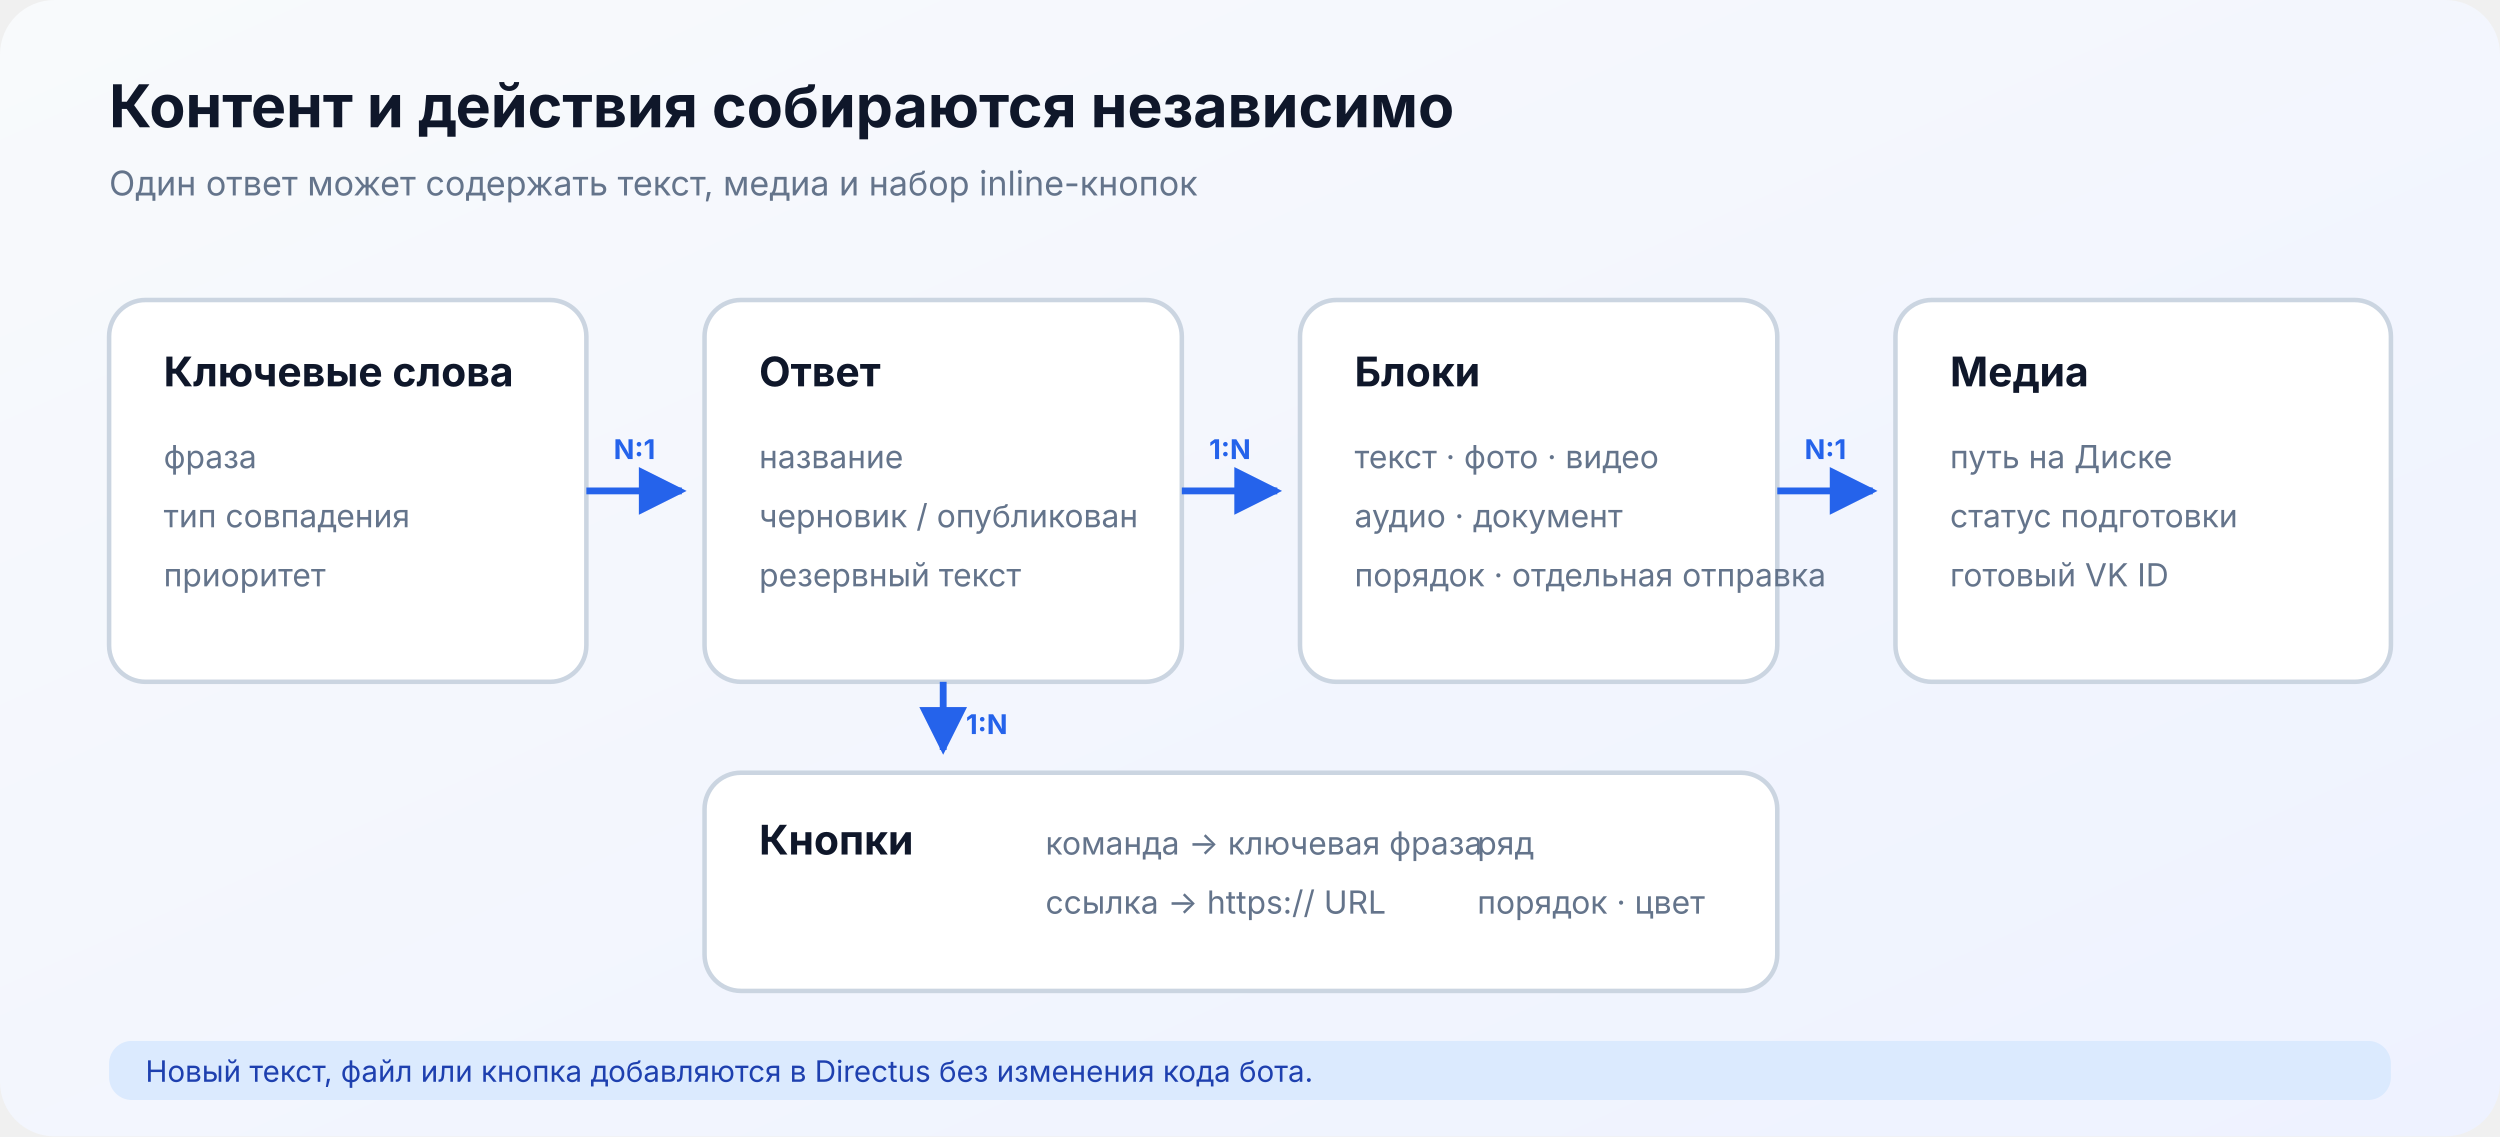
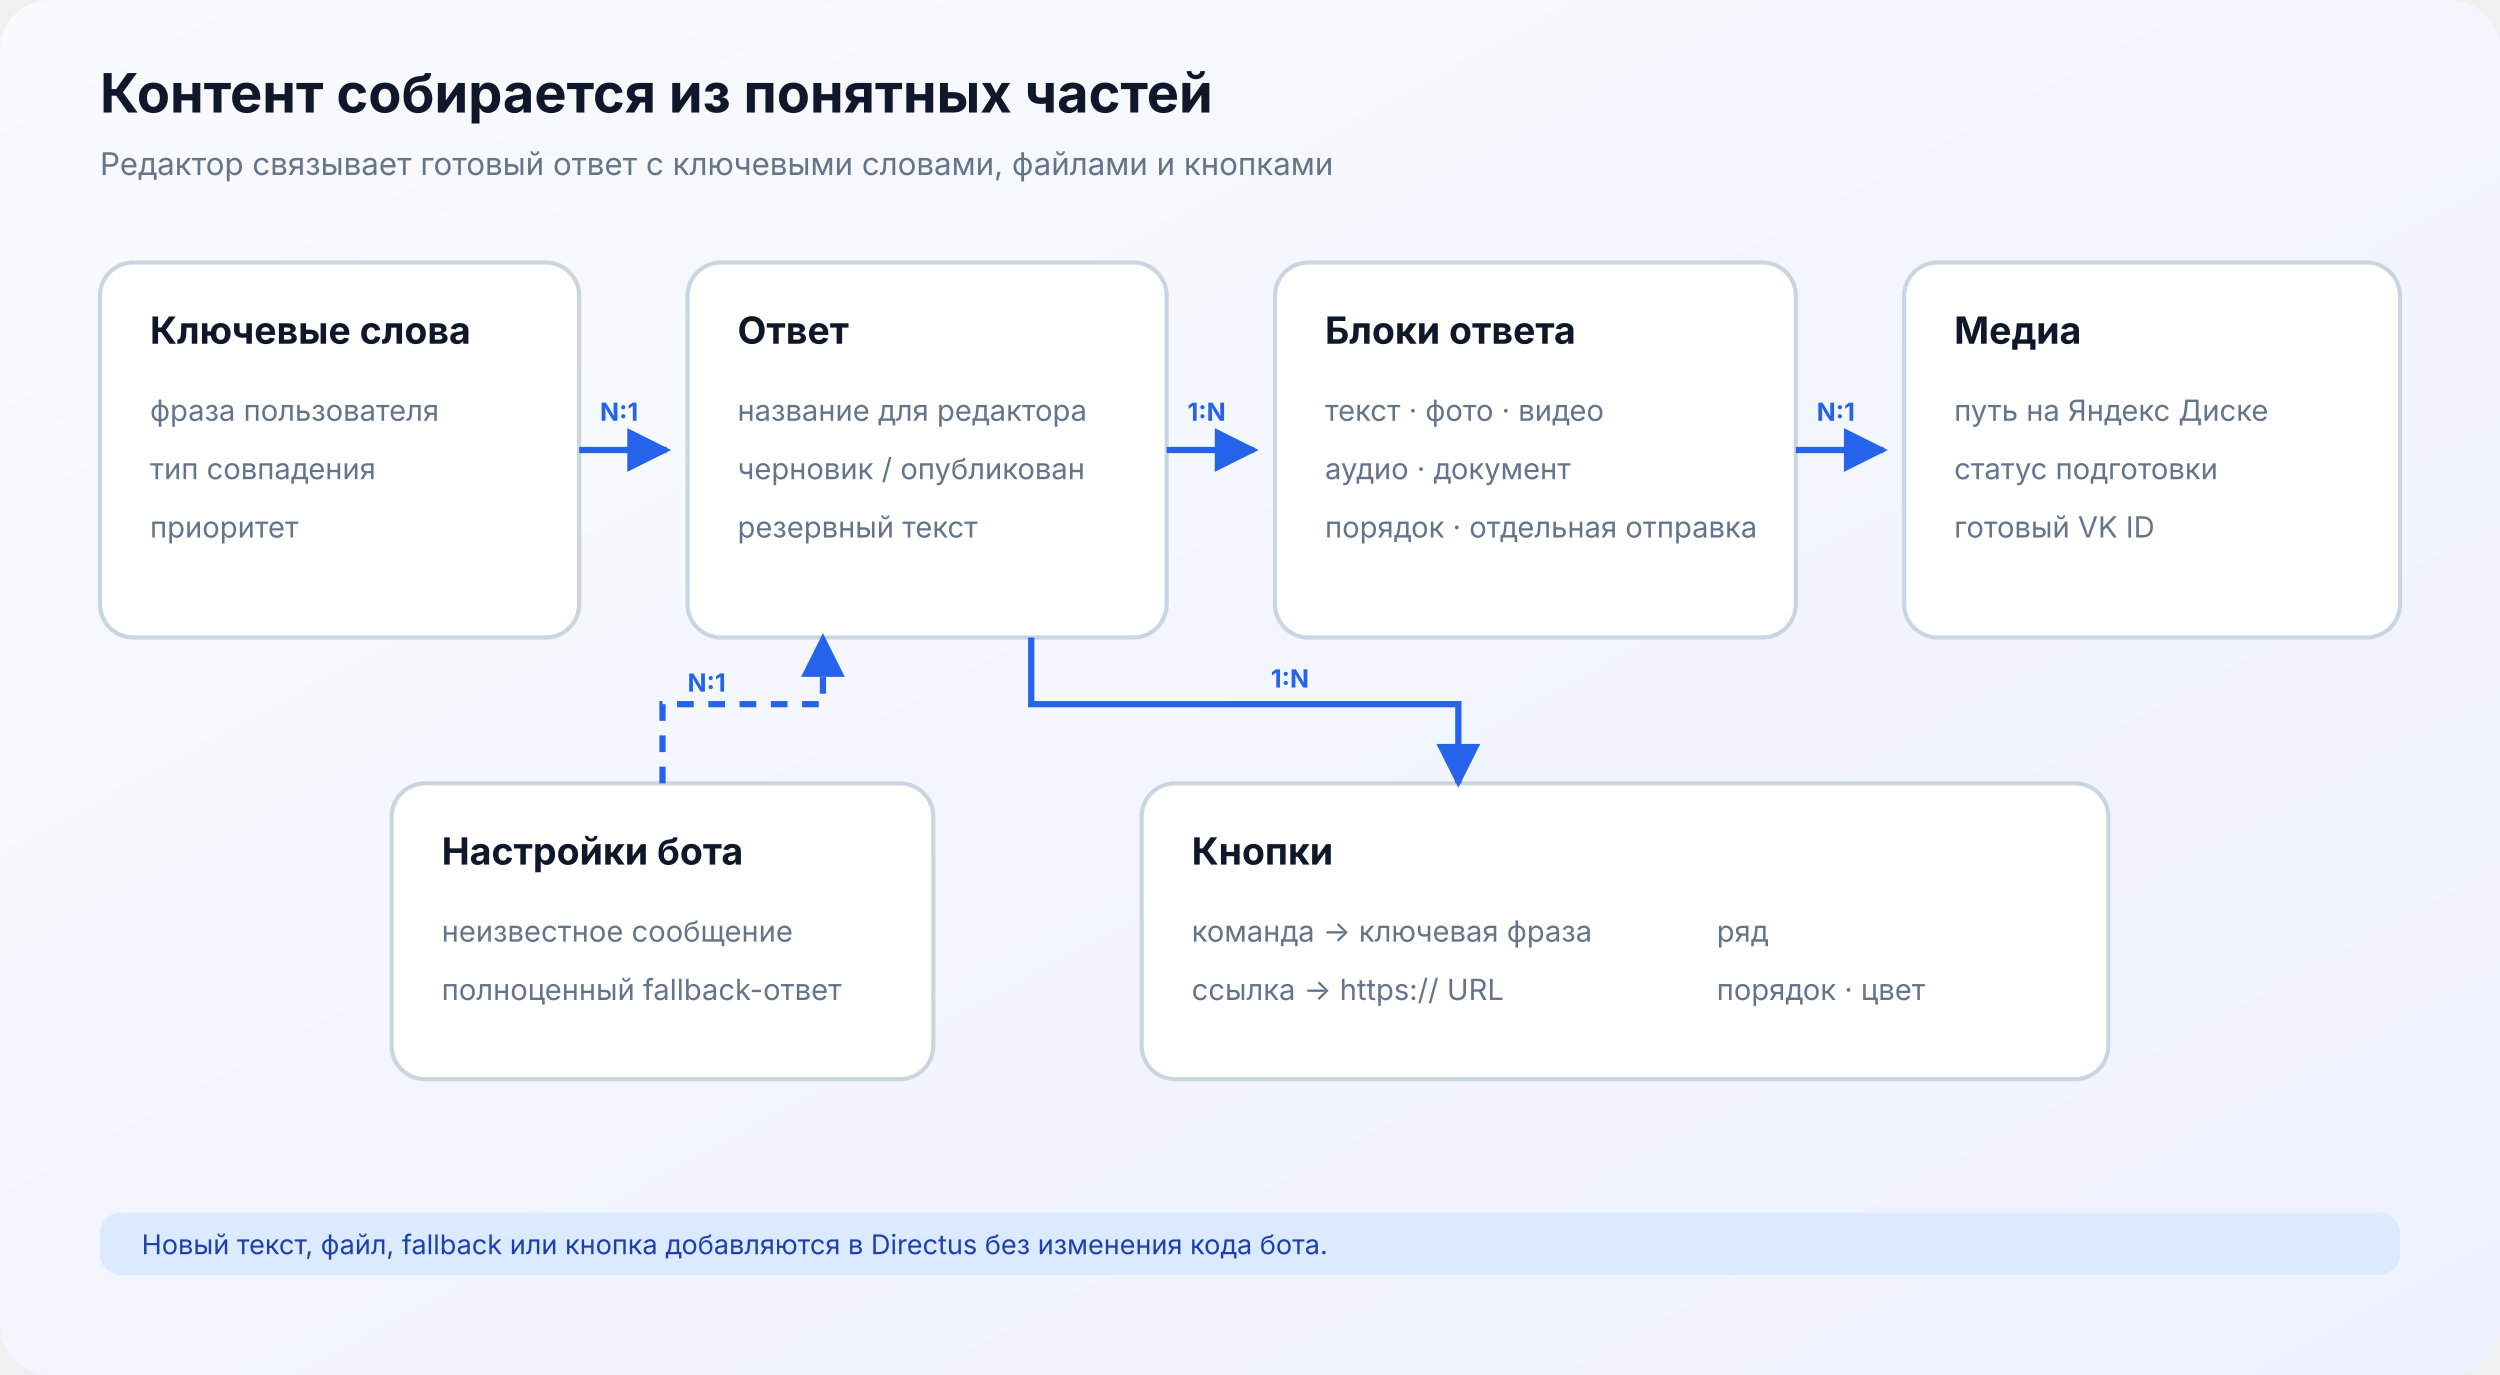
- <svg xmlns="http://www.w3.org/2000/svg" width="1100" height="500" viewBox="0 0 1100 500" role="img" aria-labelledby="title desc">
+ <svg xmlns="http://www.w3.org/2000/svg" width="1200" height="660" viewBox="0 0 1200 660" role="img" aria-labelledby="title desc">
  <defs>
    <linearGradient id="bg" x1="0" y1="0" x2="1" y2="1">
      <stop stop-color="#f8fafc" />
      <stop offset="1" stop-color="#eef2ff" />
    </linearGradient>
    <marker id="arrow" viewBox="0 0 10 10" refX="9" refY="5" markerWidth="7" markerHeight="7" orient="auto">
      <path d="M0 0 10 5 0 10Z" fill="#2563eb" />
    </marker>
  </defs>
-   <rect width="1100" height="500" rx="24" fill="url(#bg)" />
+   <rect width="1200" height="660" rx="24" fill="url(#bg)" />
  <g font-family="Inter, -apple-system, BlinkMacSystemFont, 'Segoe UI', Arial, sans-serif">
-     <text x="48" y="56" font-size="26" font-weight="700" fill="#0f172a">Контент и действия собираются независимо</text>
-     <text x="48" y="86" font-size="15" fill="#64748b">Один ответ может содержать текст, медиа и набор inline-кнопок</text>
+     <text x="48" y="54" font-size="26" font-weight="700" fill="#0f172a">Контент собирается из понятных частей</text>
+     <text x="48" y="84" font-size="15" fill="#64748b">Редактор связывает готовый ответ с ключевыми словами, файлами и кнопками</text>
    <g fill="#fff" stroke="#cbd5e1" stroke-width="2">
-       <rect x="48" y="132" width="210" height="168" rx="16" />
-       <rect x="310" y="132" width="210" height="168" rx="16" />
-       <rect x="572" y="132" width="210" height="168" rx="16" />
-       <rect x="834" y="132" width="218" height="168" rx="16" />
-       <rect x="310" y="340" width="472" height="96" rx="16" />
+       <rect x="48" y="126" width="230" height="180" rx="16" />
+       <rect x="330" y="126" width="230" height="180" rx="16" />
+       <rect x="612" y="126" width="250" height="180" rx="16" />
+       <rect x="914" y="126" width="238" height="180" rx="16" />
+       <rect x="188" y="376" width="260" height="142" rx="16" />
+       <rect x="548" y="376" width="464" height="142" rx="16" />
    </g>
    <g fill="#0f172a" font-size="18" font-weight="700">
-       <text x="72" y="170">Ключевые слова</text>
-       <text x="334" y="170">Ответ</text>
-       <text x="596" y="170">Блоки</text>
-       <text x="858" y="170">Медиа</text>
-       <text x="334" y="376">Кнопки</text>
+       <text x="72" y="165">Ключевые слова</text>
+       <text x="354" y="165">Ответ</text>
+       <text x="636" y="165">Блоки ответа</text>
+       <text x="938" y="165">Медиа</text>
+       <text x="212" y="415">Настройки бота</text>
+       <text x="572" y="415">Кнопки</text>
    </g>
    <g fill="#64748b" font-size="14">
-       <text x="72" y="206">фраза</text>
-       <text x="72" y="232">тип совпадения</text>
+       <text x="72" y="202">фраза пользователя</text>
+       <text x="72" y="230">тип совпадения</text>
      <text x="72" y="258">приоритет</text>
-       <text x="334" y="206">название</text>
-       <text x="334" y="232">черновик / опубликован</text>
-       <text x="334" y="258">резервный текст</text>
-       <text x="596" y="206">текст · фото · видео</text>
-       <text x="596" y="232">аудио · документ</text>
-       <text x="596" y="258">порядок · отдельная отправка</text>
-       <text x="858" y="206">путь на Диске</text>
-       <text x="858" y="232">статус подготовки</text>
-       <text x="858" y="258">готовый VK ID</text>
-       <text x="460" y="376">команда → ключевая фраза</text>
-       <text x="460" y="402">ссылка → https:// URL</text>
-       <text x="650" y="376">ряд</text>
-       <text x="650" y="402">порядок · цвет</text>
+       <text x="354" y="202">название для редактора</text>
+       <text x="354" y="230">черновик / опубликован</text>
+       <text x="354" y="258">резервный текст</text>
+       <text x="636" y="202">текст · фото · видео</text>
+       <text x="636" y="230">аудио · документ</text>
+       <text x="636" y="258">порядок · отдельная отправка</text>
+       <text x="938" y="202">путь на Яндекс Диске</text>
+       <text x="938" y="230">статус подготовки</text>
+       <text x="938" y="258">готовый VK ID</text>
+       <text x="212" y="452">неизвестное сообщение</text>
+       <text x="212" y="480">полноценный fallback-ответ</text>
+       <text x="572" y="452">команда → ключевая фраза</text>
+       <text x="572" y="480">ссылка → https:// URL</text>
+       <text x="824" y="452">ряд</text>
+       <text x="824" y="480">порядок · цвет</text>
    </g>
    <g fill="none" stroke="#2563eb" stroke-width="3" marker-end="url(#arrow)">
-       <path d="M258 216H300" />
-       <path d="M520 216H562" />
-       <path d="M782 216H824" />
-       <path d="M415 300V330" />
+       <path d="M278 216H320" />
+       <path d="M560 216H602" />
+       <path d="M862 216H904" />
+       <path d="M495 306V338H700V376" />
    </g>
+     <path d="M318 376V338H395V306" fill="none" stroke="#2563eb" stroke-width="3" stroke-dasharray="8 7" marker-end="url(#arrow)" />
    <g fill="#2563eb" font-size="12" font-weight="700">
-       <text x="270" y="202">N:1</text>
-       <text x="532" y="202">1:N</text>
-       <text x="794" y="202">N:1</text>
-       <text x="425" y="323">1:N</text>
+       <text x="288" y="202">N:1</text>
+       <text x="570" y="202">1:N</text>
+       <text x="872" y="202">N:1</text>
+       <text x="330" y="332">N:1</text>
+       <text x="610" y="330">1:N</text>
    </g>
-     <rect x="48" y="458" width="1004" height="26" rx="10" fill="#dbeafe" />
-     <text x="64" y="476" fill="#1e40af" font-size="13">Новый текст, файл или кнопка добавляются в Directus без изменения кода бота.</text>
+     <rect x="48" y="582" width="1104" height="30" rx="10" fill="#dbeafe" />
+     <text x="68" y="602" fill="#1e40af" font-size="13">Новый текст, файл, fallback или кнопка добавляются в Directus без изменения кода бота.</text>
  </g>
</svg>
